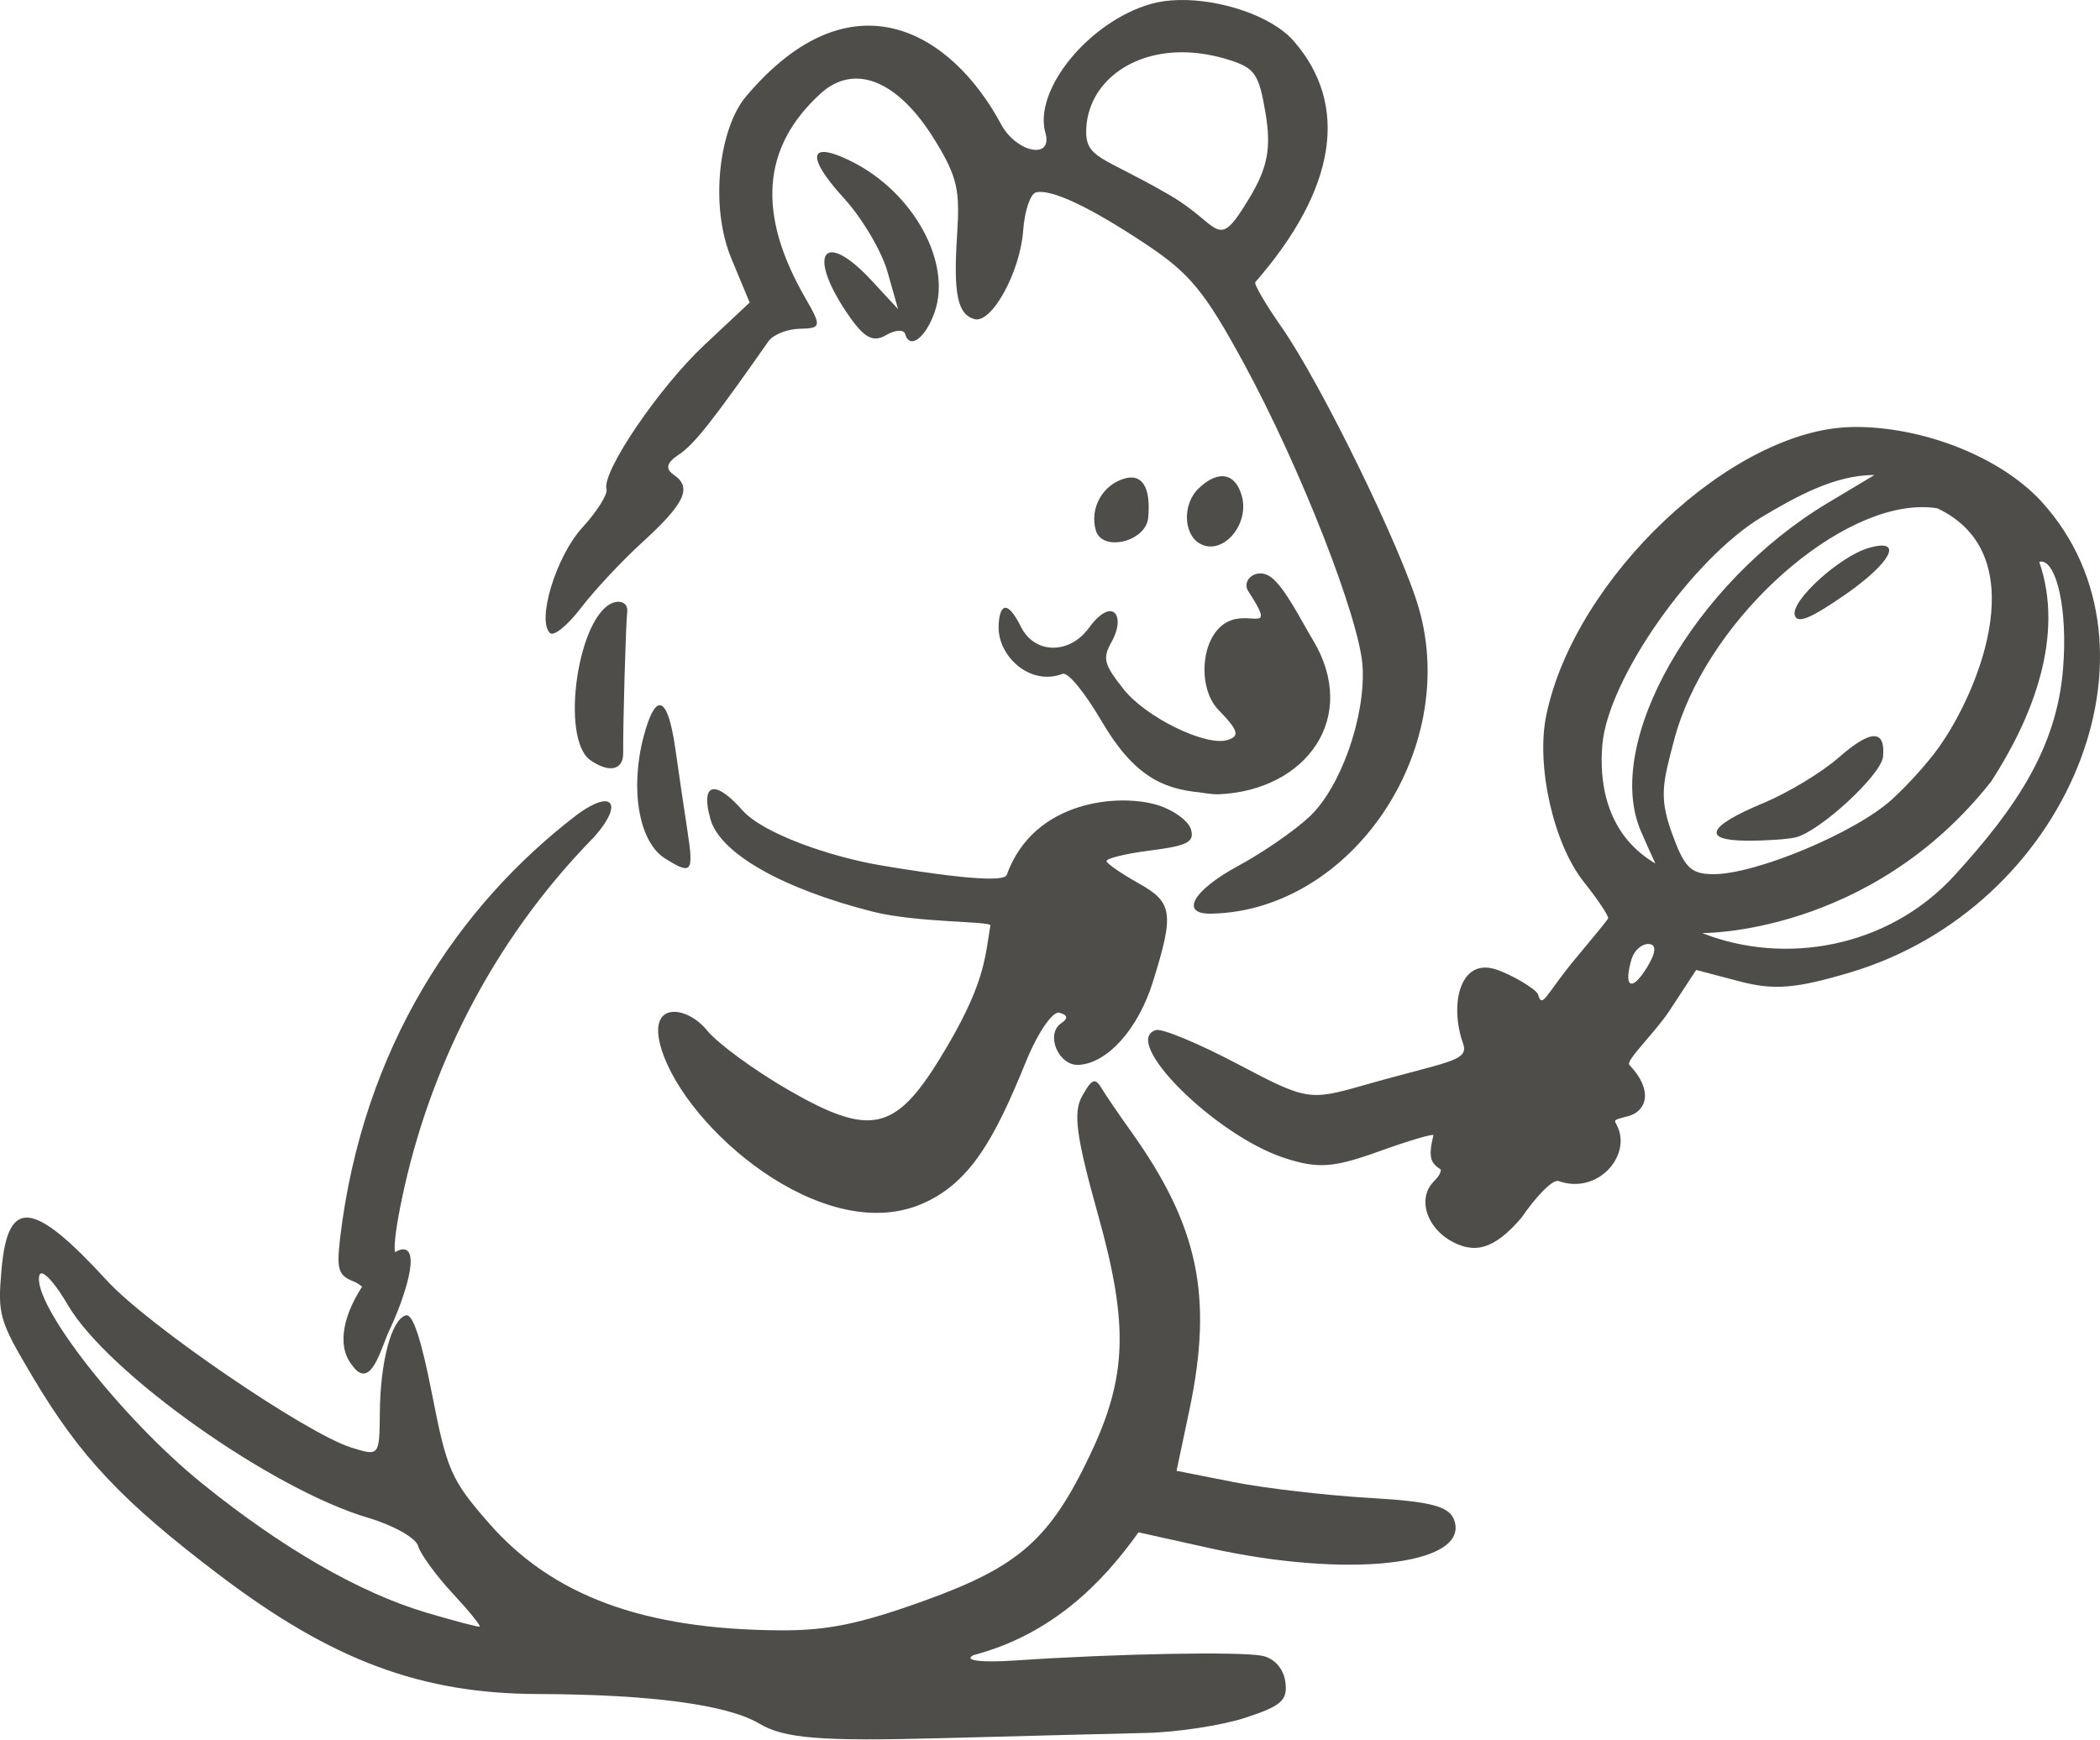
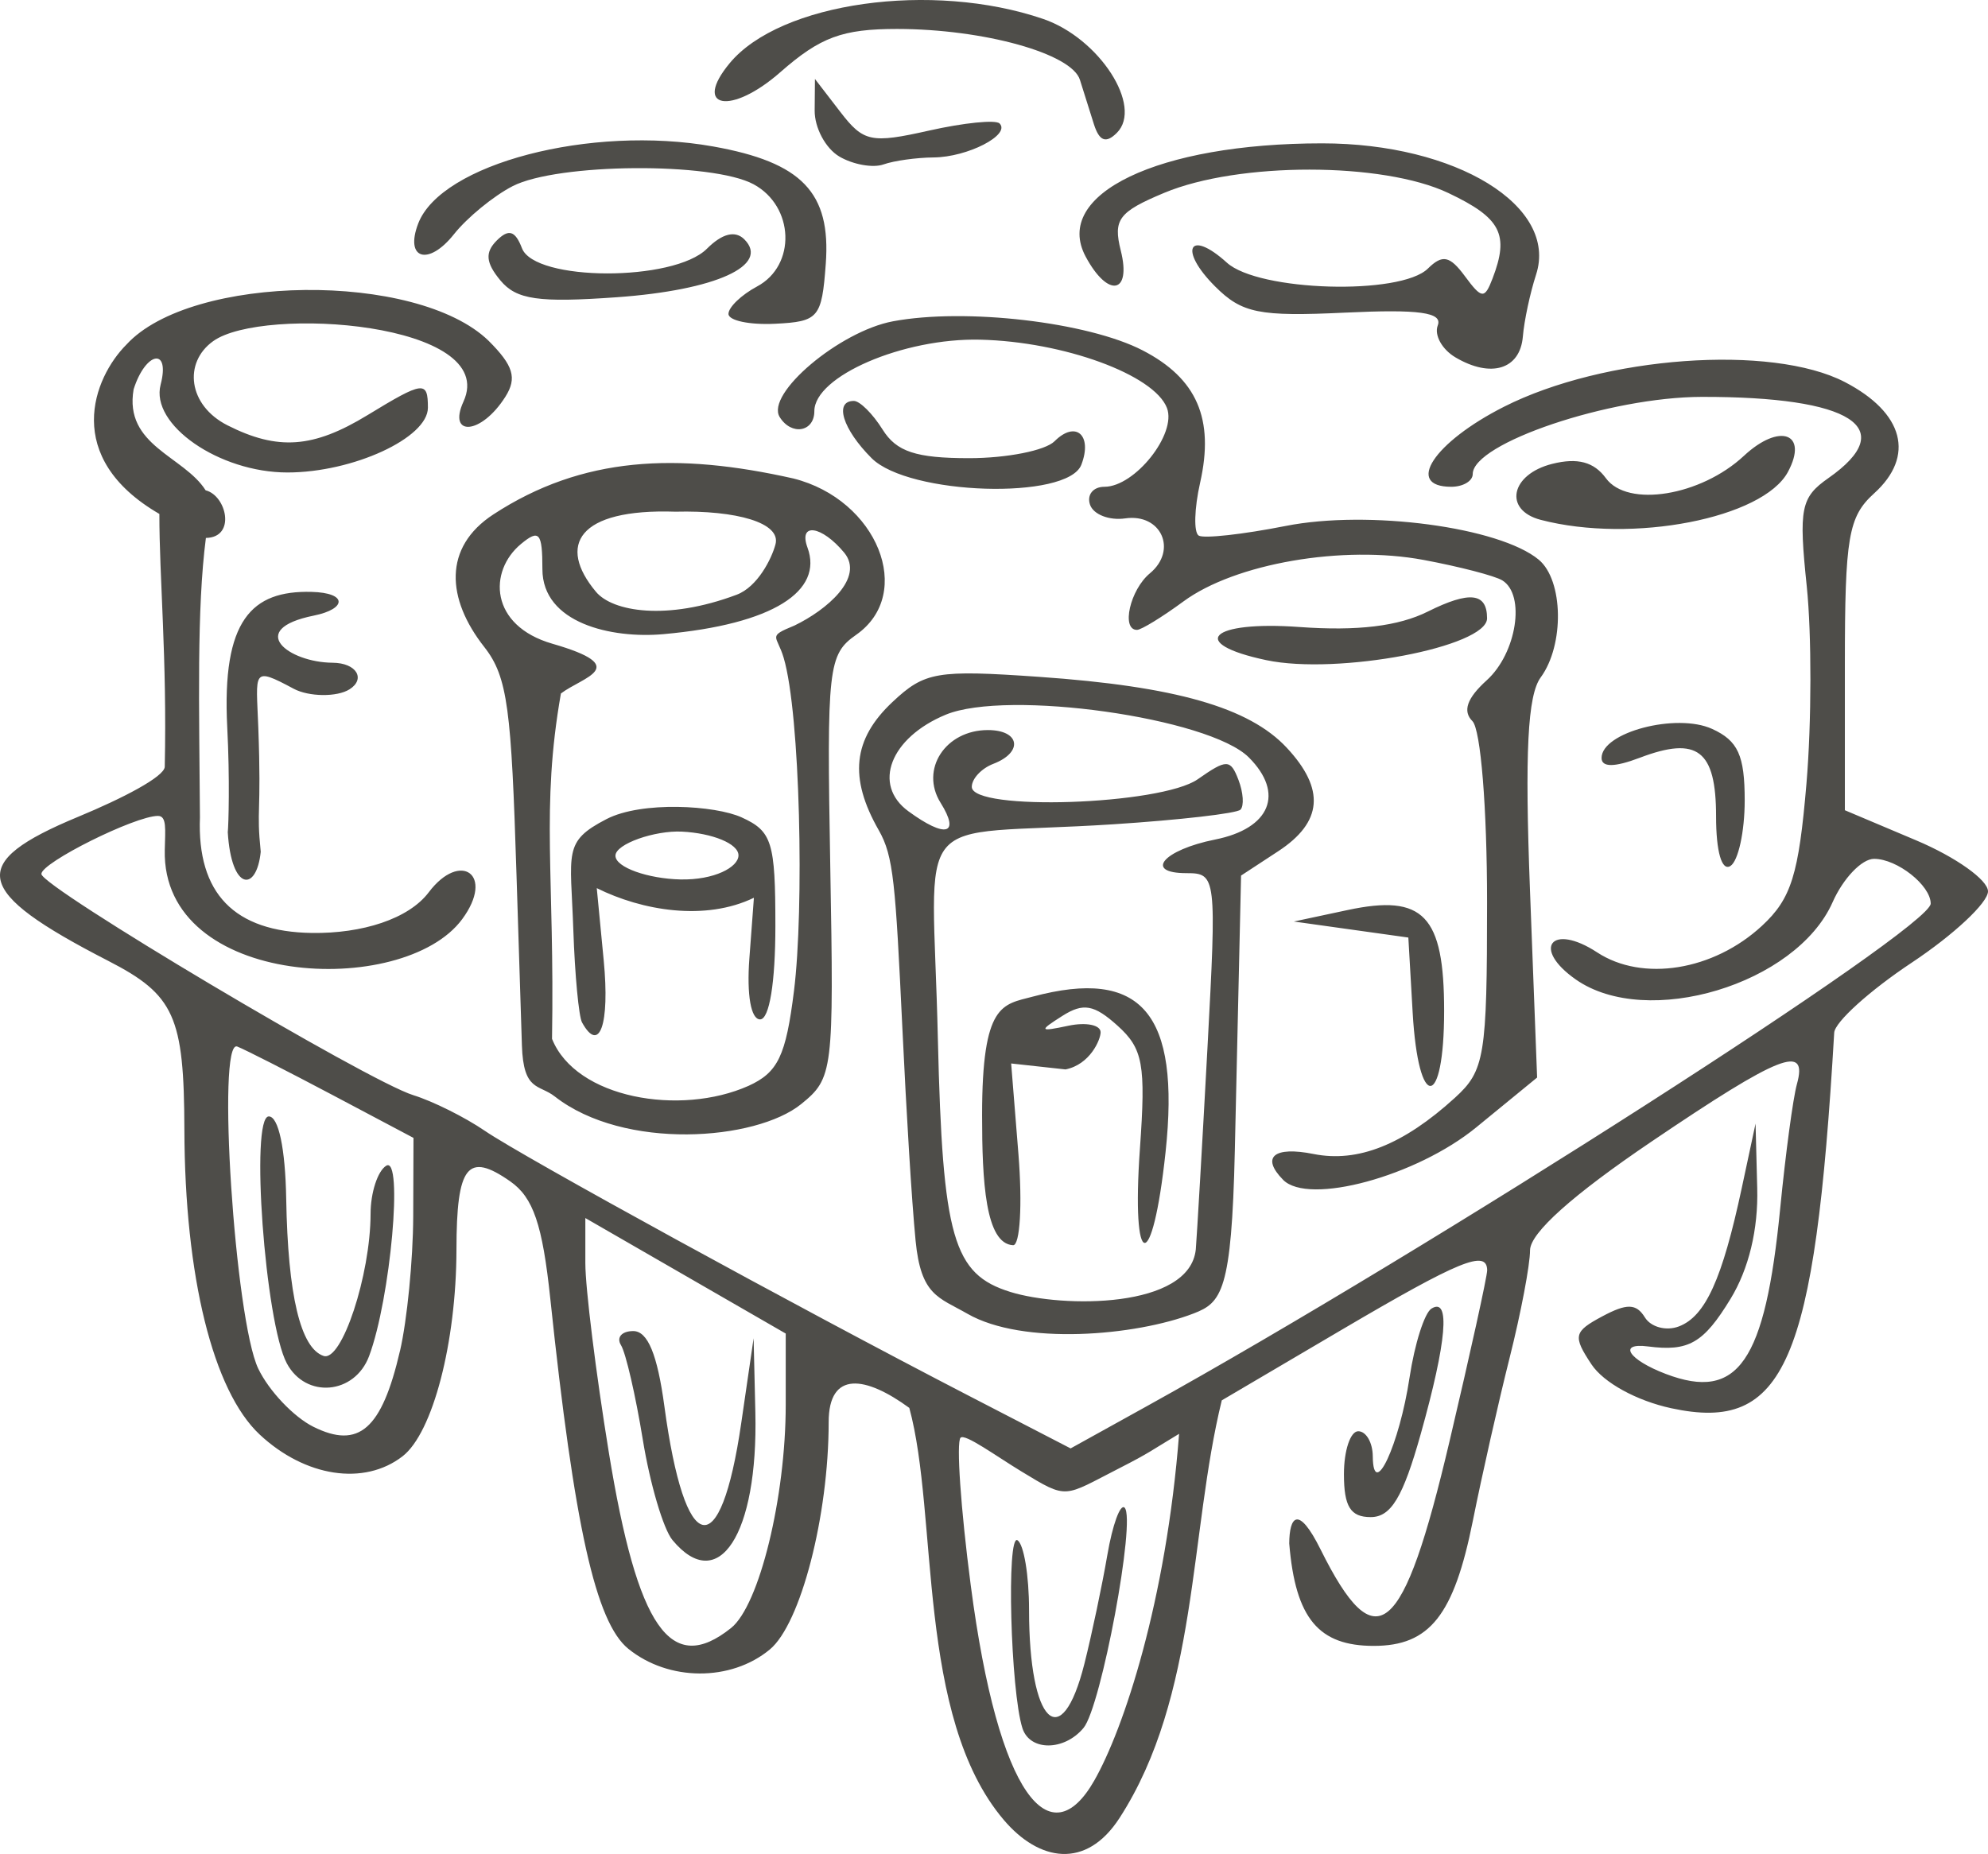
- <svg xmlns="http://www.w3.org/2000/svg" width="196.138mm" height="162.502mm" viewBox="0 0 196.138 162.502">
-   <path d="m 2717.454,2930.019 c -3.325,0.033 -6.311,0.983 -7.781,2.757 -2.614,3.154 -1.593,9.346 -1.593,9.346 l -6.222,0.526 c 0,0 -2.08,-2.95 -5.727,-6.151 -3.646,-3.201 -6.365,-7.53 -13.749,-2.116 -7.384,5.414 -2.344,20.386 -2.344,20.386 0,0 -4.031,6.037 -6.88,7.95 -2.849,1.913 -11.267,17.291 -13.186,21.766 -1.918,4.475 3.665,5.305 3.665,5.305 0,0 -0.31,3.985 0.556,7.399 0.866,3.413 2.951,3.247 2.951,3.247 0,0 -10.781,9.113 -14.75,14.271 -3.969,5.159 -8.608,21.187 -9.557,28.331 h -5e-4 c 0,0 0.199,1.162 0.658,3.947 0.46,2.785 2.435,3.255 2.32,5.176 -0.114,1.921 0.938,12.211 0.938,12.211 0,0 -3.722,1.124 -8.929,-1.344 -5.207,-2.467 -13.426,-8.643 -17.064,-11.27 -3.638,-2.627 -7.964,-9.172 -9.14,-8.136 -1.176,1.035 -3.028,2.417 -0.76,8.169 2.268,5.753 21.909,24.204 33.587,27.142 11.678,2.937 20.221,4.417 35.592,3.061 15.37,-1.355 28.977,-7.295 34.324,-17.275 5.347,-9.98 -1.716,-27.03 -1.716,-27.03 l -3.502,-14.664 -2.182,-10.379 7.413,0.024 c 0,0 14.142,-4.28 19.844,-9.855 5.702,-5.575 4.089,-14.27 2.974,-18.213 -1.114,-3.944 -14.372,-30.969 -14.372,-30.969 0,0 3.933,-6.14 4.977,-9.599 1.044,-3.459 3.051,-9.799 -2.529,-12.379 -2.441,-1.129 -5.231,-1.658 -7.817,-1.633 z m 64.188,38.958 c -2.839,0.024 -5.566,0.502 -7.623,1.617 -5.486,2.973 -13.881,7.828 -18.215,21.002 -4.334,13.174 6.304,19.175 6.304,19.175 l -8.759,10.038 c 0,0 0.181,8.565 1.909,6.683 1.728,-1.882 9.305,-11.838 9.305,-11.838 0,0 5.909,0.764 8.577,1.009 2.667,0.245 12.093,-0.709 16.942,-4.773 4.849,-4.064 12.638,-15.929 13.092,-22.83 0.455,-6.901 -4.516,-14.646 -8.971,-17.265 -2.784,-1.636 -7.83,-2.857 -12.562,-2.817 z" fill="none" paint-order="markers stroke fill" transform="translate(205.0393,-18.16839) translate(-2813.027,-2908.534)" />
-   <path d="m 2718.028,2926.707 c -0.904,0.024 -1.761,0.139 -2.525,0.355 -5.785,1.64 -11.016,8.023 -9.875,12.049 0.725,2.556 -2.713,1.862 -4.145,-0.808 -4.615,-8.605 -13.964,-14.274 -23.82,-2.586 -2.504,2.97 -3.423,10.193 -1.367,15.135 l 1.711,4.115 -4.22,3.953 c -4.242,3.973 -9.607,11.873 -9.153,13.476 0.134,0.473 -0.881,2.091 -2.257,3.594 -2.448,2.676 -4.288,8.696 -3.014,9.862 0.354,0.324 1.658,-0.742 2.897,-2.368 1.24,-1.626 3.814,-4.38 5.721,-6.12 3.963,-3.615 4.667,-5.111 2.962,-6.282 -0.85,-0.584 -0.717,-1.142 0.46,-1.919 1.408,-0.929 3.148,-3.131 8.361,-10.58 0.432,-0.618 1.75,-1.142 2.929,-1.167 2.01,-0.041 2.042,-0.219 0.511,-2.874 -4.539,-7.87 -4.061,-14.09 1.42,-19.096 3.134,-2.862 7.221,-1.311 10.711,4.405 2.087,3.418 2.316,4.622 2.046,8.763 -0.36,5.535 0.031,7.449 1.614,7.9 1.611,0.459 4.282,-4.401 4.558,-8.291 0.128,-1.811 0.663,-3.394 1.181,-3.541 1.412,-0.368 5.108,1.379 10.411,4.92 3.982,2.659 5.405,4.401 9.005,11.025 5.306,9.761 10.864,23.968 11.104,28.382 0.258,4.736 -2.058,11.263 -4.966,13.997 -1.371,1.288 -4.353,3.349 -6.628,4.578 -4.286,2.316 -5.531,4.546 -2.501,4.477 13.038,-0.294 23.167,-15.216 19.353,-28.515 -1.588,-5.54 -9.125,-20.982 -12.831,-26.289 -1.493,-2.139 -2.596,-4.027 -2.45,-4.194 7.569,-8.684 8.816,-16.558 3.568,-22.551 -2.037,-2.325 -6.853,-3.912 -10.772,-3.806 z m 0.853,4.889 c 1.245,0.048 2.57,0.277 3.948,0.717 2.37,0.756 2.753,1.312 3.369,5.029 0.532,3.216 0.177,5.046 -1.522,7.869 -3.183,5.286 -2.528,2.453 -7.762,-0.465 -6.012,-3.466 -7.582,-3.226 -7.473,-5.99 0.164,-4.173 4.047,-7.367 9.44,-7.16 z m -33.999,9.302 c -1.187,0.032 -0.564,1.591 1.949,4.346 1.682,1.845 3.504,4.925 4.047,6.847 l 0.99,3.492 -2.445,-2.643 c -4.618,-4.992 -6.167,-2.467 -2.071,3.374 1.383,1.972 2.217,2.39 3.391,1.699 0.856,-0.504 1.66,-0.55 1.787,-0.102 l -10e-4,6e-4 c 0.42,1.483 1.911,0.369 2.756,-2.058 1.605,-4.614 -1.957,-11.127 -7.669,-14.019 -1.281,-0.648 -2.195,-0.95 -2.734,-0.935 z m 96.127,25.699 c -11.193,0.148 -25.969,14.075 -28.607,26.966 -0.962,4.699 0.686,11.981 3.514,15.537 1.349,1.696 2.369,3.234 2.267,3.417 -0.102,0.183 -1.416,1.797 -2.918,3.587 -2.895,3.448 -3.22,4.942 -3.627,3.507 -0.137,-0.482 -2.518,-1.897 -3.984,-2.357 -3.341,-1.047 -4.3,3.342 -3.011,6.957 0.595,1.668 -1.586,1.671 -9.26,3.874 -5.114,1.462 -5.364,1.421 -11.8,-1.976 -3.617,-1.908 -7.043,-3.337 -7.616,-3.175 -3.389,0.961 5.468,9.807 11.959,11.944 3.124,1.021 4.577,0.935 8.803,-0.589 2.782,-1.003 5.097,-1.692 5.143,-1.529 -0.556,2.215 -0.177,2.622 0.692,3.213 -0.07,0.82 -0.917,1.063 -1.28,2.068 -0.537,1.488 0.259,3.378 2.047,4.497 2.335,1.394 4.193,0.916 6.75,-2.054 1.259,-1.859 2.911,-3.647 3.485,-3.443 3.422,1.22 6.428,-1.938 5.67,-4.611 -0.342,-1.205 -0.99,-0.968 0.832,-1.454 1.722,-0.459 2.363,-2.429 0.1,-4.787 -0.379,-0.395 2.404,-3.012 3.766,-5.09 l 2.475,-3.779 4.028,1.061 c 3.237,0.852 5.274,0.688 10.37,-0.833 20.351,-6.078 30.233,-30.335 17.9,-43.937 -3.803,-4.194 -11.141,-7.103 -17.697,-7.017 z m 2.05,4.484 -4.352,2.604 c -12.51,7.486 -21.002,22.43 -17.466,30.656 1.053,2.45 1.444,3.146 1.327,3.016 -4.741,-2.811 -5.204,-7.853 -4.921,-11.088 0.537,-6.143 8.377,-17.34 14.889,-21.264 3.131,-1.853 6.771,-3.937 10.524,-3.925 z m -60.934,0.111 c -0.651,0.01 -1.407,0.389 -2.206,1.16 -1.494,1.441 -1.414,4.272 0.144,5.142 2.101,1.173 4.67,-1.773 3.904,-4.476 -0.345,-1.217 -1.005,-1.833 -1.842,-1.826 z m -8.511,0.12 c -0.179,0 -0.372,0.033 -0.579,0.092 -2.068,0.586 -3.288,2.771 -2.702,4.839 0.585,2.063 4.693,1.076 4.897,-1.177 0.222,-2.452 -0.361,-3.775 -1.616,-3.754 z m 73.678,2.772 c 0.559,-0.014 1.104,0.019 1.63,0.103 9.141,4.303 3.861,16.84 0.55,21.747 -0.861,1.384 -2.996,3.826 -4.746,5.428 -3.43,3.14 -12.84,7.068 -16.796,7.011 -2.061,-0.029 -2.648,-0.642 -3.844,-3.996 -1.16,-3.258 -0.756,-4.657 0.256,-8.516 2.818,-10.742 14.557,-21.569 22.95,-21.777 z m -3.708,3.598 c -0.276,0.02 -0.62,0.086 -1.036,0.204 -2.708,0.768 -7.311,4.945 -6.93,6.29 0.231,0.815 1.429,0.339 4.553,-1.811 3.896,-2.68 5.341,-4.821 3.413,-4.683 z m 15.138,1.49 c 1.339,0.169 2.412,4.421 1.95,10.05 -0.602,7.338 -4.355,12.935 -10.144,19.275 -6.229,6.821 -15.923,8.395 -23.557,5.378 0,0 15.678,0.191 26.992,-14.165 3.831,-5.902 6.894,-13.562 4.488,-20.517 0.091,-0.026 0.182,-0.032 0.271,-0.021 z m -72.999,1.102 c -0.942,-0.017 -1.657,0.875 -1.149,1.659 2.544,3.932 0.503,1.964 -1.603,2.721 -2.824,1.015 -3.27,6.205 -1.188,8.362 1.885,1.938 2.037,2.484 0.803,2.834 -2.034,0.577 -7.572,-2.142 -9.629,-4.728 -1.873,-2.355 -2.014,-2.901 -1.15,-4.448 1.384,-2.48 0.08,-4.324 -2.122,-1.303 -1.837,2.52 -5.081,2.422 -6.333,-0.094 -1.428,-2.869 -2.063,-1.858 -2.094,0 -0.046,2.734 2.935,5.546 5.963,4.381 0.565,-0.217 2.252,2.022 3.662,4.429 2.992,5.108 5.695,6.306 9.162,6.646 v 0 c 0,0 1.187,0.202 1.784,0.175 8.168,-0.363 13.176,-7.184 8.749,-14.476 -1.078,-1.776 -2.562,-4.819 -3.872,-5.802 -0.328,-0.245 -0.667,-0.352 -0.981,-0.358 z m -60.094,2.652 c -0.086,0.01 -0.176,0.025 -0.269,0.051 -3.362,0.953 -5.128,12.757 -2.209,14.762 v 5e-4 c 1.756,1.206 3.059,0.909 3.042,-0.695 -0.027,-2.61 0.243,-12.016 0.379,-13.199 0.069,-0.603 -0.34,-0.978 -0.943,-0.92 z m 3.913,9.666 c -0.458,0.088 -0.952,1.065 -1.446,2.943 -1.29,4.905 -0.422,9.849 1.993,11.36 2.53,1.583 2.71,1.351 2.088,-2.687 -0.267,-1.73 -0.769,-5.139 -1.116,-7.574 -0.398,-2.799 -0.929,-4.155 -1.519,-4.042 z m 113.457,2.889 c -0.694,0.017 -1.794,0.689 -3.304,2.016 -1.565,1.375 -4.738,3.289 -7.054,4.251 -5.168,2.149 -5.742,3.474 -1.512,3.494 v 0 c 1.755,0.01 3.804,-0.127 4.554,-0.304 2.255,-0.53 8.026,-5.853 8.179,-7.544 0.117,-1.292 -0.17,-1.929 -0.864,-1.912 z m -108.27,4.952 c -0.728,-0.045 -0.921,0.91 -0.383,2.81 0.902,3.184 6.702,6.486 15.163,8.633 4.111,1.044 11.049,0.878 10.98,1.287 -0.528,3.139 -0.512,5.573 -4.691,12.392 -4.208,6.866 -6.554,7.364 -14.134,3.001 -3.25,-1.871 -6.677,-4.397 -7.641,-5.592 -1.89,-2.342 -5.699,-2.814 -4.243,1.805 2.34,7.423 14.981,18.249 24.16,14.468 4.583,-1.888 6.893,-6.019 9.856,-13.316 1.107,-2.728 2.51,-4.785 3.14,-4.606 0.786,0.224 0.836,0.529 0.162,0.989 -1.498,1.02 -0.251,3.986 1.634,3.885 2.684,-0.143 5.554,-3.344 6.922,-7.718 2.018,-6.451 1.873,-7.464 -1.315,-9.244 -1.578,-0.881 -2.928,-1.81 -3,-2.065 -0.072,-0.255 1.764,-0.706 4.08,-1.002 3.491,-0.447 4.142,-0.784 3.807,-1.967 -0.223,-0.785 -1.608,-1.804 -3.079,-2.265 -3.493,-1.095 -11.582,-0.572 -14.132,6.512 -0.118,0.328 -1.225,0.871 -11.678,-0.878 -4.759,-0.796 -11.085,-2.969 -13.033,-5.185 -1.119,-1.27 -2.008,-1.909 -2.575,-1.944 z m -10.122,1.133 c -0.52,-0.063 -1.456,0.314 -2.742,1.262 -11.074,8.475 -20.007,21.719 -22.12,39.613 -0.327,2.899 -0.157,3.423 1.3,3.995 0.27,0.106 0.527,0.276 0.762,0.478 -1.528,2.34 -2.509,5.341 -0.947,7.319 1.785,2.514 2.696,-1.612 3.528,-3.321 0.832,-1.71 3.021,-7.261 1.339,-7.489 -0.226,-0.022 -0.518,0.072 -0.849,0.262 -0.13,-0.736 0.171,-2.735 0.69,-5.189 2.444,-11.552 8.121,-23.605 17.866,-33.554 1.752,-1.944 2.041,-3.271 1.174,-3.376 z m 97.375,13.328 c 0.757,0.034 0.68,0.837 -0.215,2.269 -1.408,2.251 -2.172,1.773 -1.388,-0.87 0.237,-0.797 0.959,-1.429 1.603,-1.399 z m -51.716,12.83 c -0.313,-0.06 -0.643,0.366 -1.201,1.365 -0.868,1.554 -0.575,3.751 1.491,11.145 2.867,10.265 2.701,15.124 -0.768,22.411 -3.736,7.848 -6.63,10.405 -15.328,13.552 -6.16,2.228 -9.171,2.849 -13.659,2.819 -12.715,-0.085 -21.217,-3.223 -27.159,-10.024 -3.513,-4.022 -3.909,-4.919 -5.296,-12.01 -1.02,-5.215 -1.804,-7.577 -2.456,-7.392 -1.339,0.38 -2.386,4.307 -2.427,9.108 -0.035,4.044 -0.049,4.061 -2.664,3.242 -4.229,-1.326 -18.976,-11.404 -22.815,-15.592 -6.908,-7.536 -9.254,-7.79 -9.851,-1.068 -0.379,4.274 -0.235,4.772 2.921,10.082 4.43,7.455 8.33,11.593 17.432,18.495 10.513,7.973 18.823,11.076 29.748,11.109 10.508,0.032 17.698,0.993 20.664,2.762 2.333,1.391 5.714,1.665 16.873,1.366 7.676,-0.205 16.34,-0.426 19.256,-0.491 2.916,-0.064 7.097,-0.707 9.293,-1.426 3.368,-1.104 3.951,-1.628 3.717,-3.347 -0.168,-1.235 -1.012,-2.193 -2.144,-2.431 -2,-0.421 -13.632,-0.207 -22.97,0.427 -3.293,0.223 -4.994,0.016 -4.019,-0.491 7.328,-1.938 12.03,-6.712 15.418,-11.476 l 6.596,1.466 c 12.834,2.853 24.103,1.644 22.94,-2.46 -0.402,-1.417 -2.035,-1.875 -7.901,-2.215 -4.067,-0.236 -9.799,-0.902 -12.738,-1.482 l -5.342,-1.054 1.188,-5.625 c 2.253,-10.671 0.869,-17.266 -5.484,-26.145 -1.111,-1.552 -2.338,-3.355 -2.728,-4.005 -0.22,-0.367 -0.401,-0.578 -0.588,-0.613 z m -98.392,17.941 c 0.431,0.015 1.409,1.166 2.442,2.941 3.709,6.372 19.026,17.233 28.067,19.9 2.348,0.693 4.444,1.876 4.658,2.63 0.214,0.754 1.658,2.74 3.21,4.412 1.552,1.672 2.69,3.077 2.53,3.123 -0.16,0.045 -2.41,-0.548 -5,-1.318 -6.218,-1.851 -13.43,-6.008 -20.913,-12.057 -7.533,-6.089 -15.94,-16.849 -15.199,-19.453 0.035,-0.124 0.106,-0.181 0.205,-0.178 z" transform="translate(205.0393,-18.16839) translate(-2813.027,-2908.534)" fill="#4e4d49" />
+ <svg xmlns="http://www.w3.org/2000/svg" width="171.498mm" height="159.973mm" viewBox="0 0 171.498 159.973">
+   <path d="m 8727.576,4299.816 55.817,-25.834 -0.177,-90.34 c 0,0 -29.858,-14.831 -24.099,-37.476 5.759,-22.645 50.324,-30.698 65.74,-30.22 15.416,0.478 44.477,12.2 44.477,12.2 0,0 -15.239,-22.884 -5.671,-33.967 9.569,-11.083 45.363,-27.907 67.069,-26.313 21.707,1.595 37.655,4.066 37.655,4.066 0,0 -27.023,-19.695 -5.582,-32.612 21.441,-12.917 47.577,-18.18 69.904,-17.701 22.327,0.478 54.754,19.137 54.754,33.09 0,13.954 -8.417,14.193 -9.303,18.738 -0.886,4.545 3.101,17.861 3.101,17.861 0,0 18.783,-22.087 65.474,-23.283 46.692,-1.196 77.701,17.94 73.271,34.685 -4.43,16.744 -9.303,19.376 -9.568,30.379 -0.266,11.004 3.632,23.522 3.632,23.522 0,0 25.251,-11.562 48.464,-14.751 23.212,-3.189 73.005,3.907 74.422,14.193 1.418,10.286 -12.315,23.363 -15.593,32.054 -3.278,8.691 0.62,100.865 0.62,100.865 l 41.641,20.811 -47.223,40.665 c 0,0 -9.125,81.25 -12.581,96.719 -3.455,15.469 -8.062,22.246 -19.934,27.509 -11.872,5.263 -38.541,-7.655 -42.616,-17.462 -4.076,-9.807 -9.48,-49.914 -9.48,-49.914 l -11.341,8.611 c 0,0 -19.58,92.334 -26.934,110.752 -7.353,18.419 -9.48,24 -19.668,24 -10.189,0 -16.568,1.595 -24.719,-19.695 -8.151,-21.289 -18.518,-67.297 -18.518,-67.297 l -9.187,10.761 c 0,0 -19.43,85.559 -26.252,104.058 -6.822,18.499 -11.366,40.013 -24.125,39.933 -12.758,-0.08 -31.186,-29.901 -35.882,-64.506 -4.696,-34.605 -8.062,-80.533 -8.062,-80.533 l -37.743,-17.701 c 0,0 -5.05,67.855 -11.961,80.772 -6.911,12.917 -17.1,26.073 -28.795,23.442 -11.695,-2.631 -23.567,-18.499 -31.098,-57.17 -7.531,-38.672 -12.758,-95.204 -12.758,-95.204 l -35.616,-17.701 c 0,0 0.09,51.19 -5.937,71.523 -6.024,20.332 -21.795,38.193 -37.211,30.14 -15.416,-8.053 -26.491,-30.698 -30.744,-63.39 -4.252,-32.691 -7.796,-81.011 -7.796,-81.011 z" color="#000" overflow="visible" fill="none" paint-order="fill markers stroke" transform="translate(107.0476,-17.85455) matrix(0.2645833,0,0,0.2645833,-2415.025,-1045.175)" />
+   <path d="m 9019.546,4476.896 c -14.187,-10.375 -26.296,-12.318 -26.296,4.638 0,30.552 -9.12,65.789 -19.185,74.138 -12.689,10.521 -32.989,10.429 -46.126,-0.21 -10.641,-8.615 -17.626,-39.953 -25.443,-114.121 -2.557,-24.253 -5.558,-33.061 -13.043,-38.305 -13.931,-9.758 -17.533,-5.196 -17.561,22.242 -0.05,30.273 -7.719,59.751 -17.571,67.392 -12.511,9.703 -31.742,6.779 -46.578,-7.082 -15.227,-14.227 -24.439,-51.521 -24.561,-99.468 -0.09,-36.931 -3.243,-43.923 -24.813,-55.008 -44.287,-22.764 -46.186,-31.918 -9.744,-47.022 14.327,-5.937 28.084,-13.053 28.155,-16.29 0.769,-35.432 -1.779,-61.719 -1.75,-82.443 -31.739,-18.409 -21.575,-44.396 -10.711,-55.264 21.112,-23.018 94.581,-23.969 118.054,-1.208 8.102,8.1 9.319,12.148 5.479,18.235 -7.911,12.537 -18.933,13.099 -13.669,1.589 11.816,-25.84 -65.427,-31.279 -81.602,-19.715 -9.782,6.992 -8.228,20.941 4.676,27.471 16.375,8.284 27.958,7.442 45.603,-3.316 18.279,-11.144 19.722,-11.322 19.722,-2.436 0,9.854 -24.435,21.12 -45.805,21.12 -22.259,0 -44.758,-15.583 -41.342,-28.636 3.207,-12.269 -4.867,-10.88 -8.801,1.513 -3.201,18.398 16.394,21.757 23.474,32.939 6.836,1.72 9.991,15.379 0.09,15.534 -3.024,23.376 -2.185,54.868 -1.942,91.119 -0.975,24.802 11.196,37.353 36.559,37.703 16.296,0.224 31.468,-4.543 38.048,-13.268 10.285,-13.637 21.658,-5.785 10.878,8.795 -19.148,25.902 -98.029,22.484 -96.951,-22.61 0.14,-6.719 0.714,-11.087 -2.235,-11.087 -7.444,0 -37.997,15.223 -37.997,18.931 0,4.239 106.397,67.538 121.246,72.133 6.365,1.97 16.866,7.201 23.334,11.625 12.488,8.544 101.351,57.209 157.375,86.189 l 33.624,17.389 24.71,-13.691 c 92.811,-51.416 255.717,-155.88 255.717,-163.98 0,-5.946 -10.939,-14.597 -18.462,-14.597 -3.994,0 -10.075,6.361 -13.519,14.136 -11.854,26.785 -60.546,41.448 -83.726,25.212 -14.541,-10.184 -7.924,-18.59 6.958,-8.84 14.808,9.701 37.945,5.963 53.752,-8.682 9.552,-8.855 11.975,-16.626 14.499,-46.499 1.671,-19.727 1.703,-48.605 0.09,-64.175 -2.66,-25.483 -1.955,-29.008 7.065,-35.328 23.423,-16.405 7.579,-26.561 -41.309,-26.479 -29.974,0.051 -74.667,15.115 -74.667,25.168 0,2.284 -3.151,4.152 -7,4.152 -15.242,0 -5.704,-14.499 17.163,-26.086 32.611,-16.527 87.249,-20.49 111.171,-8.065 19.25,9.999 22.969,24.145 9.539,36.298 -8.414,7.614 -9.539,14.219 -9.539,55.984 v 47.351 l 23.333,9.858 c 12.833,5.422 23.334,12.892 23.334,16.599 0,3.708 -11.2,14.178 -24.887,23.266 -13.688,9.089 -25.056,19.361 -25.257,22.828 -6.305,107.907 -16.082,130.464 -53.093,122.478 -11.359,-2.451 -22.115,-8.367 -26.059,-14.329 -6.114,-9.241 -5.796,-10.648 3.552,-15.649 7.989,-4.277 11.064,-4.203 13.869,0.336 1.978,3.206 6.982,4.531 11.111,2.946 8.638,-3.314 14.117,-15.396 20.482,-45.144 l 4.495,-21 0.541,21 c 0.373,13.518 -2.749,26.404 -8.704,36.167 -8.801,14.436 -13.649,17.234 -26.885,15.515 -10.023,-1.302 -6.379,4.342 5.797,8.969 23.548,8.954 32.373,-3.829 37.291,-54.04 1.741,-17.753 4.186,-35.954 5.437,-40.445 3.696,-13.287 -5.474,-9.671 -47.344,18.667 -25.821,17.477 -39.648,29.852 -39.662,35.493 0,4.763 -2.996,20.513 -6.641,35 -3.645,14.487 -9.044,38.414 -11.998,53.171 -6.179,30.867 -14.07,40.837 -32.321,40.837 -17.832,0 -25.541,-8.783 -27.553,-33.397 0.05,-8.625 2.856,-12.868 10.23,1.972 18.074,36.367 26.908,28.938 42.046,-35.348 6.763,-28.726 12.283,-53.803 12.26,-55.728 -0.09,-6.857 -9.002,-3.201 -47.517,19.464 l -39.013,22.964 c -10.621,43.315 -7.663,96.507 -33.343,136.209 -10.926,16.892 -26.251,14.14 -37.736,0.619 -28.625,-33.695 -21.252,-99.443 -30.804,-134.365 z m 87.958,8.45 c -9.128,5.479 -9.394,6.07 -19.493,11.223 -18.345,9.359 -16.627,10.344 -31.896,1.058 -8.405,-5.111 -18.425,-12.45 -19.862,-11.015 -1.432,1.436 0.05,23.074 3.314,48.085 9.053,69.472 26.058,88.641 40.268,63.751 9.577,-16.767 23.464,-58.525 27.669,-113.102 z m -51.081,95.993 c -3.874,-12.111 -5.232,-63.519 -1.615,-61.285 2.076,1.284 3.775,11.489 3.775,22.678 0,37.163 10.537,47.442 18.047,17.606 2.421,-9.625 5.786,-25.589 7.48,-35.477 1.694,-9.887 4.228,-16.827 5.633,-15.422 3.756,3.756 -7.64,64.886 -13.389,71.812 -6.296,7.584 -17.514,7.633 -19.931,0.089 z m -94.996,-32.667 c 9.203,-7.357 17.822,-42.58 17.822,-72.83 v -23.197 l -32.666,-18.834 -32.668,-18.834 v 14.727 c 0,8.1 3.44,35.819 7.639,61.598 9.367,57.491 20.208,73.093 39.873,57.371 z m -19.105,-28.677 c -2.973,-3.581 -7.322,-18.311 -9.67,-32.735 -2.347,-14.423 -5.548,-28.294 -7.112,-30.823 -1.563,-2.53 0.234,-4.599 3.995,-4.599 4.718,0 7.863,7.598 10.145,24.5 6.674,49.391 18.294,51.961 25.06,5.542 l 4.037,-27.709 0.569,24.196 c 0.939,39.765 -12.012,59.713 -27.024,41.627 z m -88.841,-61.667 c 2.315,-9.986 4.257,-29.707 4.312,-43.824 l 0.09,-25.667 -26.432,-14 c -14.537,-7.7 -28.504,-14.807 -31.034,-15.793 -6.78,-2.639 -0.788,89.107 6.856,105.053 3.463,7.224 11.545,15.75 17.958,18.946 14.821,7.387 22.316,0.83 28.238,-24.715 z m -36.913,4.01 c -7.089,-13.319 -11.985,-80.501 -5.866,-80.501 3.182,0 5.395,10.453 5.679,26.834 0.546,31.463 4.662,48.765 12.199,51.277 5.917,1.973 15.269,-26.329 15.311,-46.335 0,-6.907 2.306,-13.967 5.092,-15.69 5.623,-3.475 1.414,43.388 -5.577,62.082 -4.7,12.566 -20.66,13.954 -26.838,2.333 z m 344.683,36.167 c 0,-7.7 2.1,-14 4.666,-14 2.567,0 4.7,3.675 4.737,8.167 0.14,14.605 8.671,-3.706 11.998,-25.724 1.657,-10.94 4.867,-21.039 7.14,-22.442 6.226,-3.848 4.985,10.655 -3.49,40.86 -5.801,20.673 -9.693,27.14 -16.334,27.14 -6.575,0 -8.717,-3.44 -8.717,-14 z m -122.721,-52.296 c -9.464,-5.429 -15.204,-5.895 -16.94,-23.858 -1.32,-13.681 -2.968,-41.215 -4.293,-68.987 -2.278,-47.549 -2.856,-56.36 -7.714,-64.861 -9.786,-17.123 -8.451,-29.676 4.452,-41.799 10.519,-9.883 14.416,-10.552 47.833,-8.222 44.484,3.102 68.498,9.981 80.748,23.128 12.586,13.511 11.695,24.25 -2.799,33.749 l -12.106,7.93 -2.039,89.874 c -1.045,45.806 -4.308,49.41 -13.422,52.929 -19.058,7.359 -55.697,10.452 -73.72,0.117 z m 74.425,-21.029 c 0.373,-4.588 2.095,-34.067 3.789,-65.509 3.025,-56.11 2.898,-57.167 -6.813,-57.167 -14.047,0 -7.597,-7.583 9.333,-10.969 18,-3.6 22.695,-15.062 10.977,-26.781 -12.946,-12.946 -78.789,-22.228 -98.818,-13.931 -18.079,7.489 -24.019,22.841 -12.185,31.493 12.162,8.893 16.987,7.622 10.5,-2.766 -6.785,-10.864 1.568,-23.712 15.419,-23.712 10.472,0 11.629,7.234 1.76,11.021 -3.851,1.477 -7,4.852 -7,7.499 0,8.001 61.665,5.928 73.663,-2.477 9.465,-6.628 10.668,-6.609 13.282,0.201 1.582,4.12 1.876,8.492 0.649,9.716 -1.223,1.224 -19.857,3.368 -41.408,4.764 -67.527,4.374 -58.992,-7.277 -57.247,70.075 1.531,64.835 4.975,76.662 23.665,82.45 16.913,5.238 58.446,5.523 60.434,-13.906 z m -69.683,-43.746 c 0,-36.627 6.65,-36.021 16.478,-38.656 35.504,-9.514 48.198,5.349 43.34,50.735 -4.299,40.114 -11.219,39.139 -8.354,-1.176 1.946,-27.457 1.013,-32.602 -7.289,-40.087 -7.654,-6.899 -11.196,-7.524 -18.028,-3.179 -7.718,4.909 -7.531,5.203 1.998,3.19 5.777,-1.22 10.5,-0.261 10.5,2.129 0,2.39 -3.425,10.515 -11.448,12.119 l -17.719,-1.94 2.38,29.634 c 1.306,16.298 0.518,29.749 -1.75,29.634 -9.053,-0.457 -10.108,-20.886 -10.108,-42.404 z m 98.145,21.072 c -7.28,-7.399 -3.024,-11.006 9.931,-8.416 14.42,2.885 29.279,-3.023 46.07,-18.316 9.739,-8.87 10.5,-13.499 10.5,-63.818 0,-30.782 -2.067,-56.32 -4.774,-59.031 -3.262,-3.258 -1.778,-7.494 4.667,-13.323 9.762,-8.837 12.73,-27.848 5.086,-32.574 -2.394,-1.48 -13.944,-4.483 -25.667,-6.673 -26.371,-4.927 -61.427,1.128 -78.288,13.52 -6.959,5.112 -13.781,9.293 -15.167,9.293 -5.231,0 -2.254,-13.082 4.2,-18.436 9.11,-7.563 3.714,-19.613 -8.031,-17.927 -5.222,0.75 -10.389,-1.262 -11.481,-4.471 -1.096,-3.208 1.009,-5.833 4.677,-5.833 9.954,0 23.655,-17.251 20.407,-25.704 -4.158,-10.838 -33.685,-21.634 -60.915,-22.272 -25.055,-0.587 -54.05,11.919 -54.05,23.315 0,6.805 -7.494,8.074 -11.302,1.914 -4.662,-7.544 19.465,-27.944 36.923,-31.219 23.585,-4.425 63.528,0.229 81.429,9.485 17.692,9.148 23.418,22.342 18.732,43.133 -1.913,8.469 -2.114,16.237 -0.466,17.264 1.657,1.026 14.42,-0.387 28.359,-3.144 26.955,-5.33 69.697,0.369 82.503,10.996 8.06,6.689 8.414,27.809 0.644,38.398 -4.265,5.816 -5.208,24.396 -3.5,69.219 l 2.333,61.269 -19.847,16.249 c -19.512,15.97 -54.699,25.525 -62.986,17.101 z m -237.479,-27.185 c -5.18,-4.05 -10.229,-1.578 -10.705,-16.646 l -1.769,-55.797 c -1.694,-53.509 -2.768,-64.298 -10.501,-74.13 -12.328,-15.675 -13.491,-32.497 2.978,-43.247 29.05,-18.966 59.851,-20.241 97.801,-11.709 27.374,6.87 39.694,37.515 20.491,50.966 -9.161,6.417 -9.623,10.512 -8.461,75.579 1.195,66.859 0.928,69.04 -9.497,77.481 -14.728,11.925 -57.661,15.247 -80.337,-2.497 z m 63.169,-3.449 c 9.617,-4.383 12.185,-9.736 14.835,-30.975 3.323,-26.582 2.096,-90.244 -3.369,-108.651 -2.208,-7.436 -5.479,-6.801 3.532,-10.5 10.547,-5.092 22.867,-15.598 16.231,-23.739 -7.387,-8.899 -15.027,-9.965 -11.989,-1.672 5.171,14.104 -11.032,25 -46.993,28.226 -16.927,1.519 -39.439,-3.575 -39.439,-21.202 0,-11.915 -1.041,-13.135 -7,-8.191 -10.649,8.841 -10.243,26.592 10.253,32.513 26.278,7.589 9.889,10.81 2.781,16.23 -6.598,37.614 -2.002,59.155 -2.898,112.626 7.779,19.466 41.846,25.235 64.056,15.334 z m -54.27,-20.681 c -1.059,-1.925 -2.337,-15.468 -2.837,-30.095 -0.872,-25.543 -3.482,-28.834 10.808,-36.223 11.546,-5.97 35.495,-4.463 44.045,-0.567 9.944,4.53 11.022,7.997 11.022,35.454 0,18.46 -1.96,30.434 -4.984,30.434 -2.982,0 -4.387,-7.962 -3.5,-19.834 l 1.484,-19.834 c -15.853,7.68 -36.447,4.231 -51.236,-3.142 l 2.273,23.652 c 1.998,20.813 -1.386,30.459 -7.075,20.153 z m 51.007,-54.493 c 0,-3.85 -8.624,-7.249 -18.443,-7.74 -8.796,-0.439 -21.671,4.004 -21.671,7.854 0,3.85 10.742,7.505 21.163,7.74 11.06,0.247 18.951,-4.004 18.951,-7.854 z m -0.578,-85.004 c 6.813,-2.56 11.429,-11.783 12.651,-16.46 1.825,-6.98 -12.642,-11.104 -32.639,-10.612 -31.943,-1.065 -38.528,11.016 -25.914,26.107 5.371,6.471 23.039,9.556 45.902,0.966 z m 220.395,136.309 -1.41,-24.5 -18.667,-2.613 -18.667,-2.614 17.552,-3.749 c 24.724,-5.281 31.449,1.749 31.449,32.881 0,32.304 -8.4,32.792 -10.257,0.595 z m -386.32,-58.96 c 0.233,-2.246 0.696,-17.16 -0.186,-34.133 -1.784,-35.039 8.012,-44.605 27.416,-44.137 11.919,0.289 11.532,5.569 0.831,7.731 -22.344,4.514 -8.269,15.275 6.099,15.378 7.864,0.055 10.836,5.309 5.53,8.666 -4.097,2.59 -13.29,2.449 -18.214,-0.187 -13.767,-7.367 -12.212,-5.74 -11.536,12.562 1.083,29.326 -0.691,25.968 0.794,40.606 -1.33,13.177 -9.586,12.957 -10.753,-6.488 z m 485.244,-5.078 c 0,-21.564 -6.085,-26.24 -24.859,-19.102 -8.265,3.142 -12.474,3.167 -12.474,0.075 0,-8.374 24.383,-14.789 36.036,-9.48 8.46,3.855 10.631,8.62 10.631,23.336 0,10.171 -2.1,19.79 -4.667,21.376 -2.819,1.743 -4.667,-4.667 -4.667,-16.205 z m -146.613,-50.921 c -25.859,-5.46 -18.401,-12.925 10.793,-10.814 18.863,1.365 32.224,-0.243 41.823,-5.031 13.641,-6.804 19.33,-6.158 19.33,2.196 0,9.321 -48.697,18.558 -71.946,13.648 z m 89.446,-45.759 c -12.227,-3.195 -9.837,-14.852 3.738,-18.26 8.27,-2.076 13.622,-0.644 17.519,4.69 7.07,9.665 30.926,5.79 44.982,-7.304 11.653,-10.858 21.136,-7.418 14.374,5.215 -8.111,15.158 -50.798,23.449 -80.613,15.658 z m -218.168,-20.117 c -9.437,-9.436 -12.298,-18.667 -5.788,-18.667 1.947,0 6.165,4.2 9.372,9.334 4.512,7.224 10.882,9.333 28.191,9.333 12.297,0 24.846,-2.485 27.879,-5.522 6.884,-6.879 12.441,-2.005 8.736,7.654 -4.447,11.588 -56.285,9.972 -68.39,-2.132 z m 190.364,-32.87 c -4.387,-2.591 -6.982,-7.28 -5.773,-10.421 1.643,-4.251 -6.062,-5.318 -30.156,-4.175 -28.136,1.335 -33.68,0.215 -42.453,-8.556 -11.989,-11.988 -8.521,-18.932 3.859,-7.729 10.36,9.378 56.607,10.73 65.539,1.916 4.742,-4.674 7.136,-4.183 12.05,2.47 5.511,7.458 6.431,7.538 9.02,0.785 5.53,-14.408 2.773,-19.745 -14.406,-27.896 -21.364,-10.139 -68.418,-10.17 -92.615,-0.06 -14.868,6.213 -16.735,8.688 -14.187,18.843 3.566,14.191 -4.195,15.526 -11.447,1.969 -10.911,-20.385 23.646,-36.945 77.089,-36.945 43.732,0 77.057,20.461 69.758,42.833 -1.941,5.959 -3.878,15.035 -4.303,20.168 -0.887,10.71 -10.383,13.647 -21.975,6.798 z m -237.032,-14.179 c 0,-2.176 4.2,-6.204 9.334,-8.952 12.819,-6.86 12.143,-26.157 -1.167,-33.331 -13.533,-7.295 -63.901,-6.899 -78.531,0.618 -6.217,3.193 -14.836,10.253 -19.148,15.69 -8.33,10.487 -16.119,8.144 -11.648,-3.503 7.472,-19.477 56.276,-32.234 96.139,-25.131 28.994,5.167 38.468,15.039 36.745,38.297 -1.301,17.623 -2.333,18.835 -16.557,19.529 -8.339,0.406 -15.167,-1.041 -15.167,-3.217 z m -74.373,-10.93 c -4.765,-5.741 -5.068,-9.112 -1.181,-13.001 3.888,-3.888 6.025,-3.231 8.232,2.531 4.164,10.848 49.477,10.959 60.29,0.149 4.974,-4.975 9.221,-6.044 12.198,-3.069 8.494,8.494 -9.282,16.576 -41.538,18.884 -25.611,1.833 -32.779,0.796 -38.001,-5.493 z m 110.54,-40.38 c -4.489,-2.626 -8.12,-9.394 -8.064,-15.041 l 0.09,-10.269 8.265,10.741 c 7.56,9.825 10.029,10.345 28.938,6.096 11.368,-2.554 21.719,-3.599 22.998,-2.32 3.71,3.71 -10.454,11.001 -21.523,11.079 -5.567,0.046 -12.918,1.065 -16.333,2.279 -3.421,1.214 -9.894,0.06 -14.383,-2.565 z m 82.988,-10.529 c -1.367,-4.279 -3.42,-10.8 -4.563,-14.49 -2.651,-8.581 -31.319,-16.564 -59.594,-16.598 -17.869,0 -25.033,2.634 -38.128,14.131 -16.058,14.098 -28.719,11.787 -16.445,-3.002 16.445,-19.812 65.964,-26.786 102.187,-14.391 18.265,6.248 32.653,28.506 24.02,37.143 -3.543,3.54 -5.713,2.729 -7.477,-2.792 z" fill="#4E4D49" transform="translate(107.0476,-17.85455) matrix(0.2645833,0,0,0.2645833,-2415.025,-1045.175)" />
</svg>
